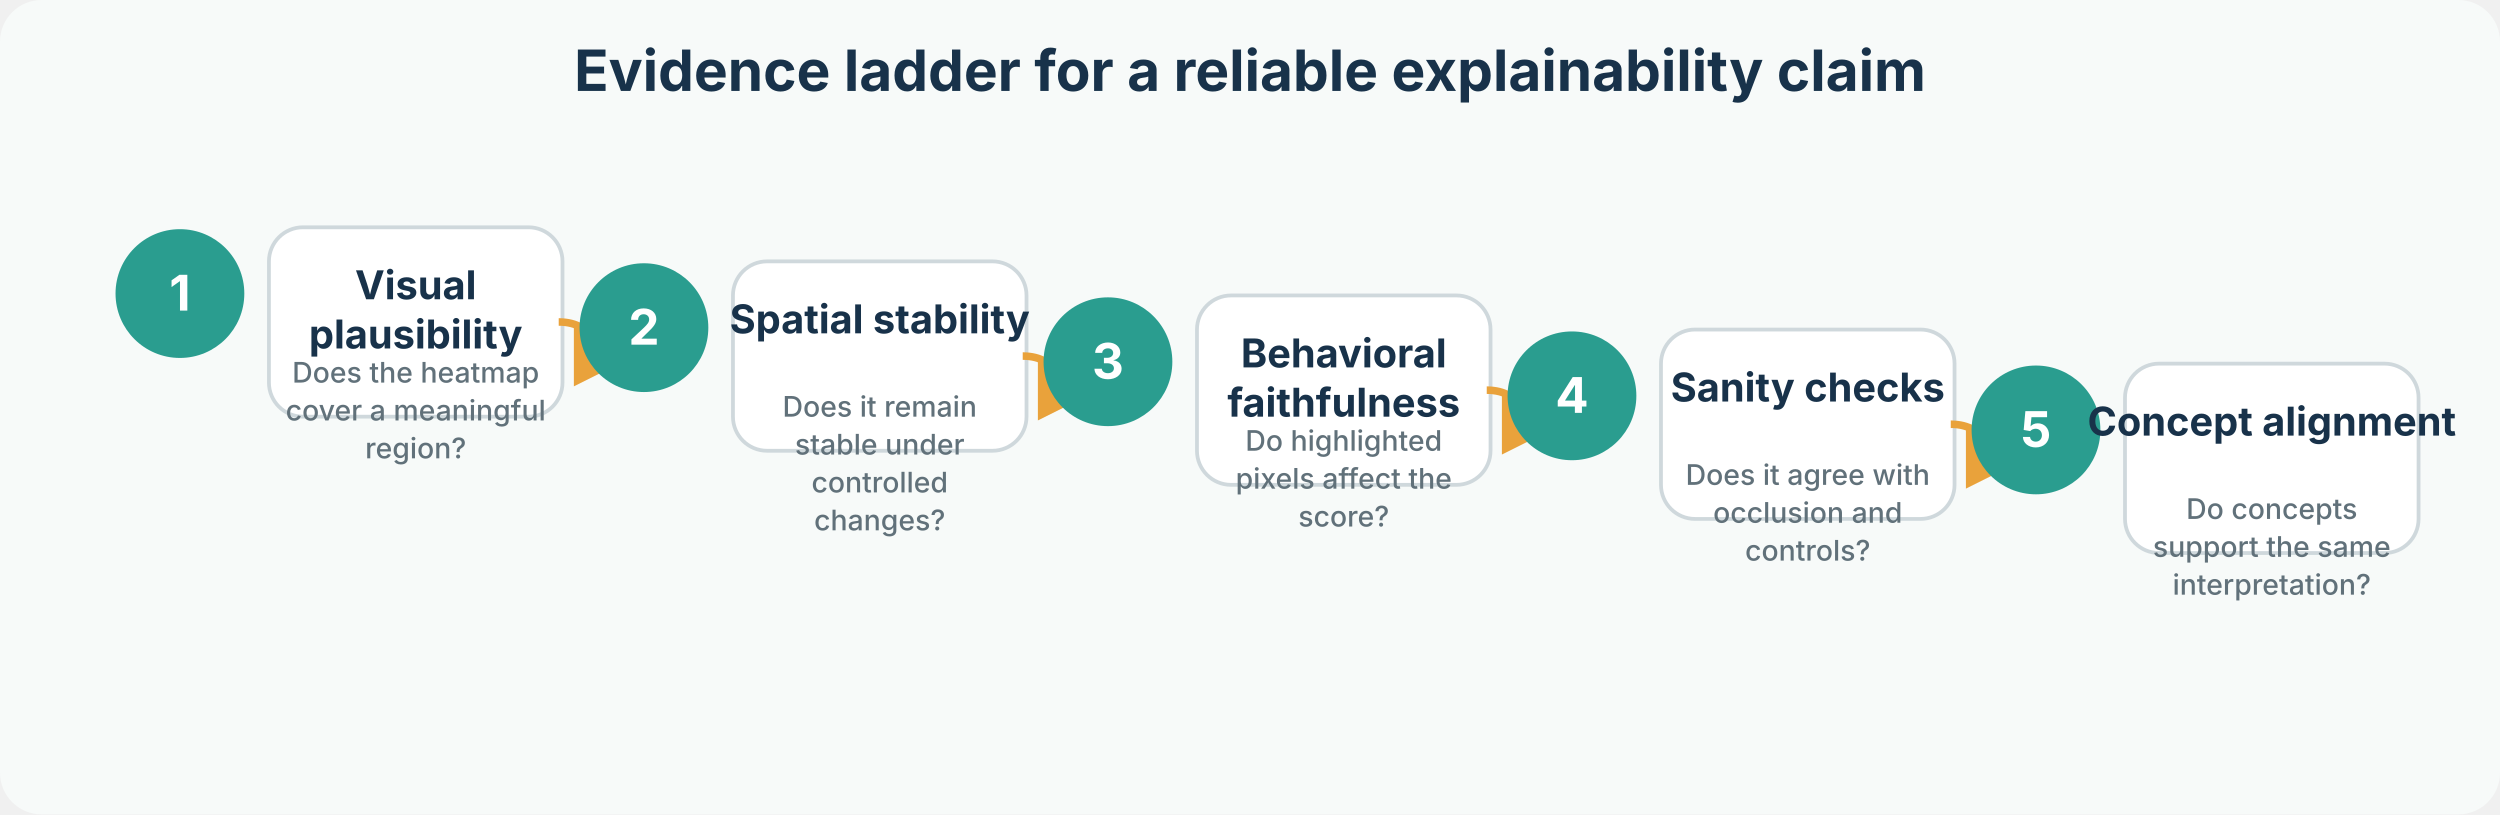
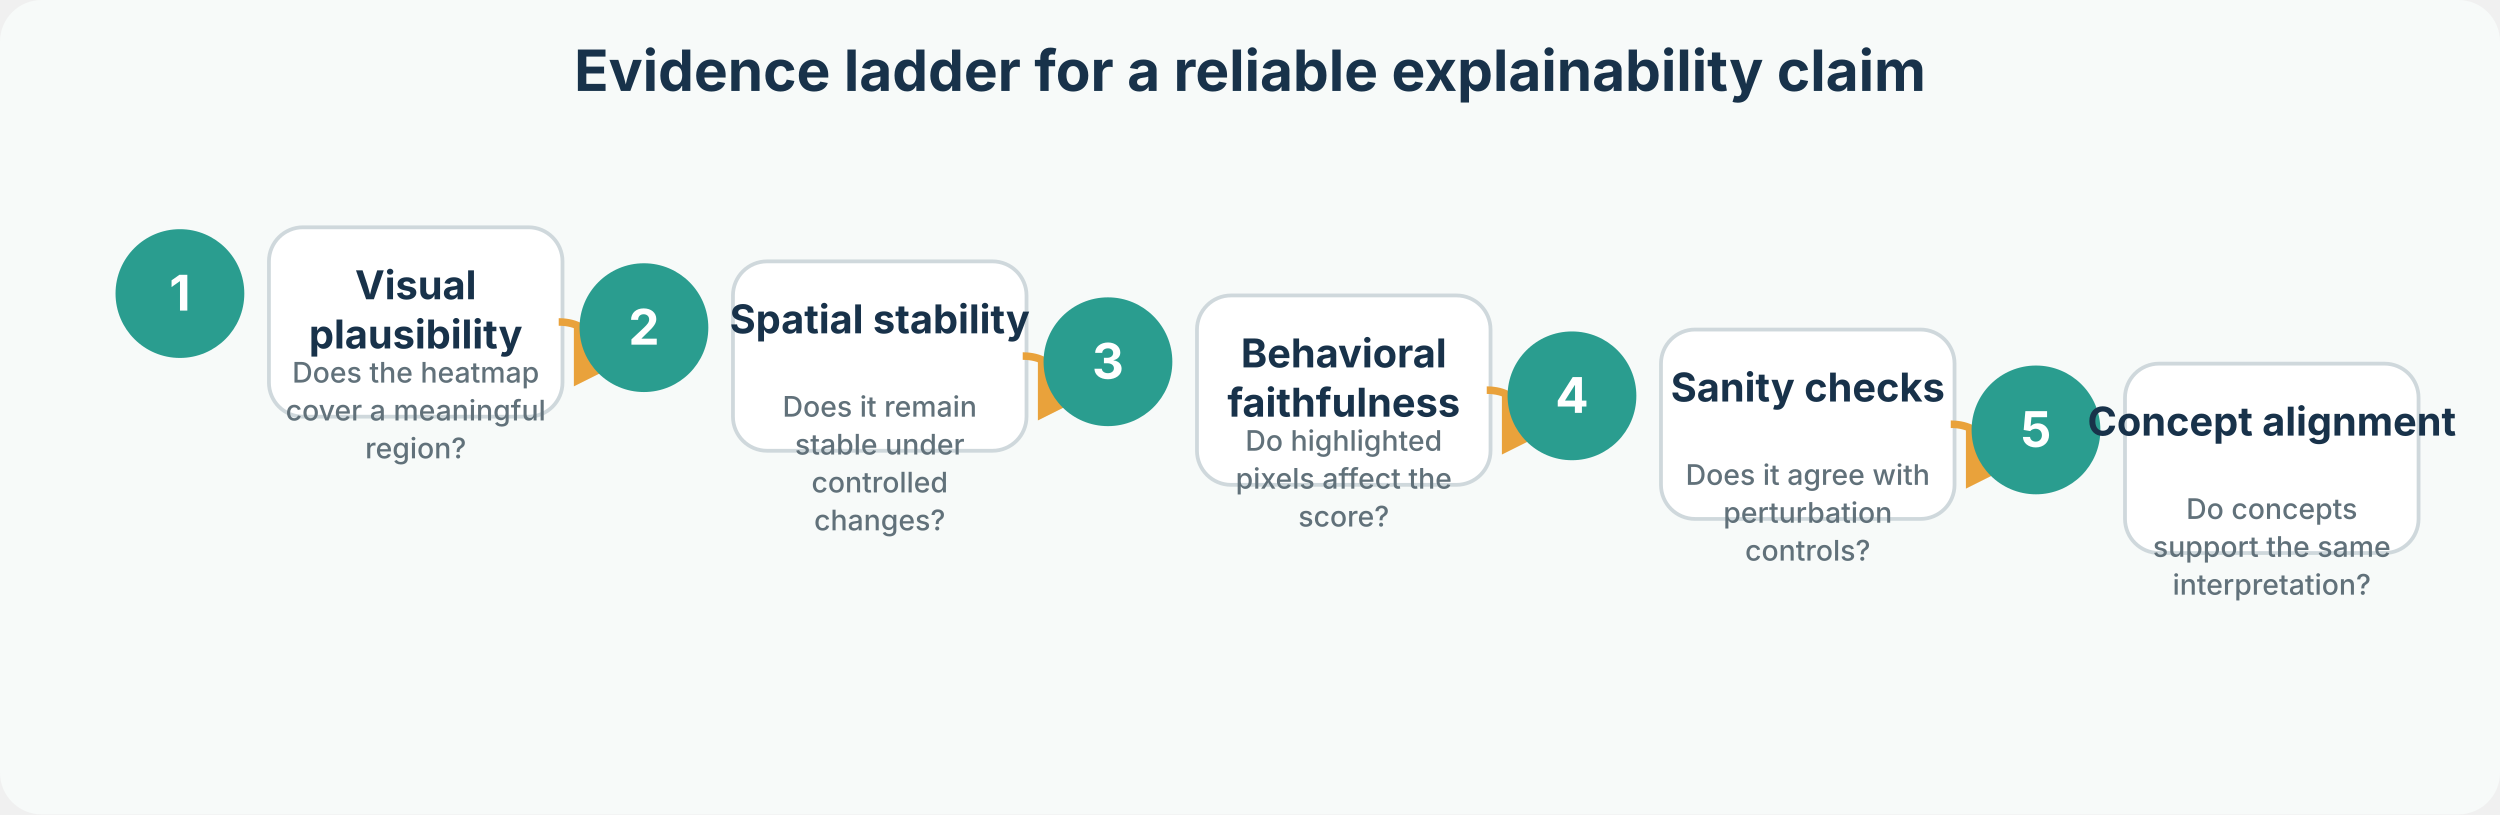
<svg xmlns="http://www.w3.org/2000/svg" width="1320" height="430" viewBox="0 0 1320 430" role="img">
  <rect width="100%" height="100%" rx="22" fill="#f7faf9" />
  <defs>
    <marker id="arrow" markerWidth="12" markerHeight="12" refX="10" refY="6" orient="auto">
      <path d="M2,2 L10,6 L2,10 Z" fill="#e9a23b" />
    </marker>
  </defs>
  <text x="660" y="48" font-family="Inter, Arial, sans-serif" font-size="30" font-weight="700" fill="#18324a" text-anchor="middle">Evidence ladder for a reliable explainability claim</text>
  <circle cx="95" cy="155" r="34" fill="#2a9d8f" />
  <text x="95" y="164" font-family="Inter, Arial, sans-serif" font-size="26" font-weight="700" fill="#ffffff" text-anchor="middle">1</text>
  <rect x="142" y="120" width="155" height="100" rx="18" fill="#ffffff" stroke="#cfd8dc" stroke-width="2" />
  <text x="219.5" y="158" font-family="Inter, Arial, sans-serif" font-size="21" font-weight="700" fill="#18324a" text-anchor="middle">Visual</text>
  <text x="219.5" y="184" font-family="Inter, Arial, sans-serif" font-size="21" font-weight="700" fill="#18324a" text-anchor="middle">plausibility</text>
  <text x="219.5" y="202" font-family="Inter, Arial, sans-serif" font-size="15" font-weight="500" fill="#61717a" text-anchor="middle">Does the heatmap</text>
  <text x="219.5" y="222" font-family="Inter, Arial, sans-serif" font-size="15" font-weight="500" fill="#61717a" text-anchor="middle">cover a meaningful</text>
  <text x="219.5" y="242" font-family="Inter, Arial, sans-serif" font-size="15" font-weight="500" fill="#61717a" text-anchor="middle">region?</text>
  <path d="M295 170 C 315.0 170, 315.0 188, 335 188" fill="none" stroke="#e9a23b" stroke-width="4" marker-end="url(#arrow)" />
  <circle cx="340" cy="173" r="34" fill="#2a9d8f" />
  <text x="340" y="182" font-family="Inter, Arial, sans-serif" font-size="26" font-weight="700" fill="#ffffff" text-anchor="middle">2</text>
  <rect x="387" y="138" width="155" height="100" rx="18" fill="#ffffff" stroke="#cfd8dc" stroke-width="2" />
  <text x="464.5" y="176" font-family="Inter, Arial, sans-serif" font-size="21" font-weight="700" fill="#18324a" text-anchor="middle">Spatial stability</text>
  <text x="464.5" y="220" font-family="Inter, Arial, sans-serif" font-size="15" font-weight="500" fill="#61717a" text-anchor="middle">Does it remain</text>
  <text x="464.5" y="240" font-family="Inter, Arial, sans-serif" font-size="15" font-weight="500" fill="#61717a" text-anchor="middle">stable under</text>
  <text x="464.5" y="260" font-family="Inter, Arial, sans-serif" font-size="15" font-weight="500" fill="#61717a" text-anchor="middle">controlled</text>
  <text x="464.5" y="280" font-family="Inter, Arial, sans-serif" font-size="15" font-weight="500" fill="#61717a" text-anchor="middle">changes?</text>
  <path d="M540 188 C 560.0 188, 560.0 206, 580 206" fill="none" stroke="#e9a23b" stroke-width="4" marker-end="url(#arrow)" />
  <circle cx="585" cy="191" r="34" fill="#2a9d8f" />
  <text x="585" y="200" font-family="Inter, Arial, sans-serif" font-size="26" font-weight="700" fill="#ffffff" text-anchor="middle">3</text>
  <rect x="632" y="156" width="155" height="100" rx="18" fill="#ffffff" stroke="#cfd8dc" stroke-width="2" />
  <text x="709.5" y="194" font-family="Inter, Arial, sans-serif" font-size="21" font-weight="700" fill="#18324a" text-anchor="middle">Behavioral</text>
  <text x="709.5" y="220" font-family="Inter, Arial, sans-serif" font-size="21" font-weight="700" fill="#18324a" text-anchor="middle">faithfulness</text>
  <text x="709.5" y="238" font-family="Inter, Arial, sans-serif" font-size="15" font-weight="500" fill="#61717a" text-anchor="middle">Do highlighted</text>
  <text x="709.5" y="258" font-family="Inter, Arial, sans-serif" font-size="15" font-weight="500" fill="#61717a" text-anchor="middle">pixels affect the</text>
  <text x="709.5" y="278" font-family="Inter, Arial, sans-serif" font-size="15" font-weight="500" fill="#61717a" text-anchor="middle">score?</text>
  <path d="M785 206 C 805.0 206, 805.0 224, 825 224" fill="none" stroke="#e9a23b" stroke-width="4" marker-end="url(#arrow)" />
  <circle cx="830" cy="209" r="34" fill="#2a9d8f" />
  <text x="830" y="218" font-family="Inter, Arial, sans-serif" font-size="26" font-weight="700" fill="#ffffff" text-anchor="middle">4</text>
  <rect x="877" y="174" width="155" height="100" rx="18" fill="#ffffff" stroke="#cfd8dc" stroke-width="2" />
  <text x="954.5" y="212" font-family="Inter, Arial, sans-serif" font-size="21" font-weight="700" fill="#18324a" text-anchor="middle">Sanity checks</text>
  <text x="954.5" y="256" font-family="Inter, Arial, sans-serif" font-size="15" font-weight="500" fill="#61717a" text-anchor="middle">Does it agree with</text>
-   <text x="954.5" y="276" font-family="Inter, Arial, sans-serif" font-size="15" font-weight="500" fill="#61717a" text-anchor="middle">occlusion and</text>
+   <text x="954.5" y="276" font-family="Inter, Arial, sans-serif" font-size="15" font-weight="500" fill="#61717a" text-anchor="middle">perturbation</text>
  <text x="954.5" y="296" font-family="Inter, Arial, sans-serif" font-size="15" font-weight="500" fill="#61717a" text-anchor="middle">controls?</text>
  <path d="M1030 224 C 1050.0 224, 1050.0 242, 1070 242" fill="none" stroke="#e9a23b" stroke-width="4" marker-end="url(#arrow)" />
  <circle cx="1075" cy="227" r="34" fill="#2a9d8f" />
  <text x="1075" y="236" font-family="Inter, Arial, sans-serif" font-size="26" font-weight="700" fill="#ffffff" text-anchor="middle">5</text>
  <rect x="1122" y="192" width="155" height="100" rx="18" fill="#ffffff" stroke="#cfd8dc" stroke-width="2" />
  <text x="1199.5" y="230" font-family="Inter, Arial, sans-serif" font-size="21" font-weight="700" fill="#18324a" text-anchor="middle">Concept alignment</text>
  <text x="1199.5" y="274" font-family="Inter, Arial, sans-serif" font-size="15" font-weight="500" fill="#61717a" text-anchor="middle">Do concepts</text>
  <text x="1199.5" y="294" font-family="Inter, Arial, sans-serif" font-size="15" font-weight="500" fill="#61717a" text-anchor="middle">support the same</text>
  <text x="1199.5" y="314" font-family="Inter, Arial, sans-serif" font-size="15" font-weight="500" fill="#61717a" text-anchor="middle">interpretation?</text>
</svg>
